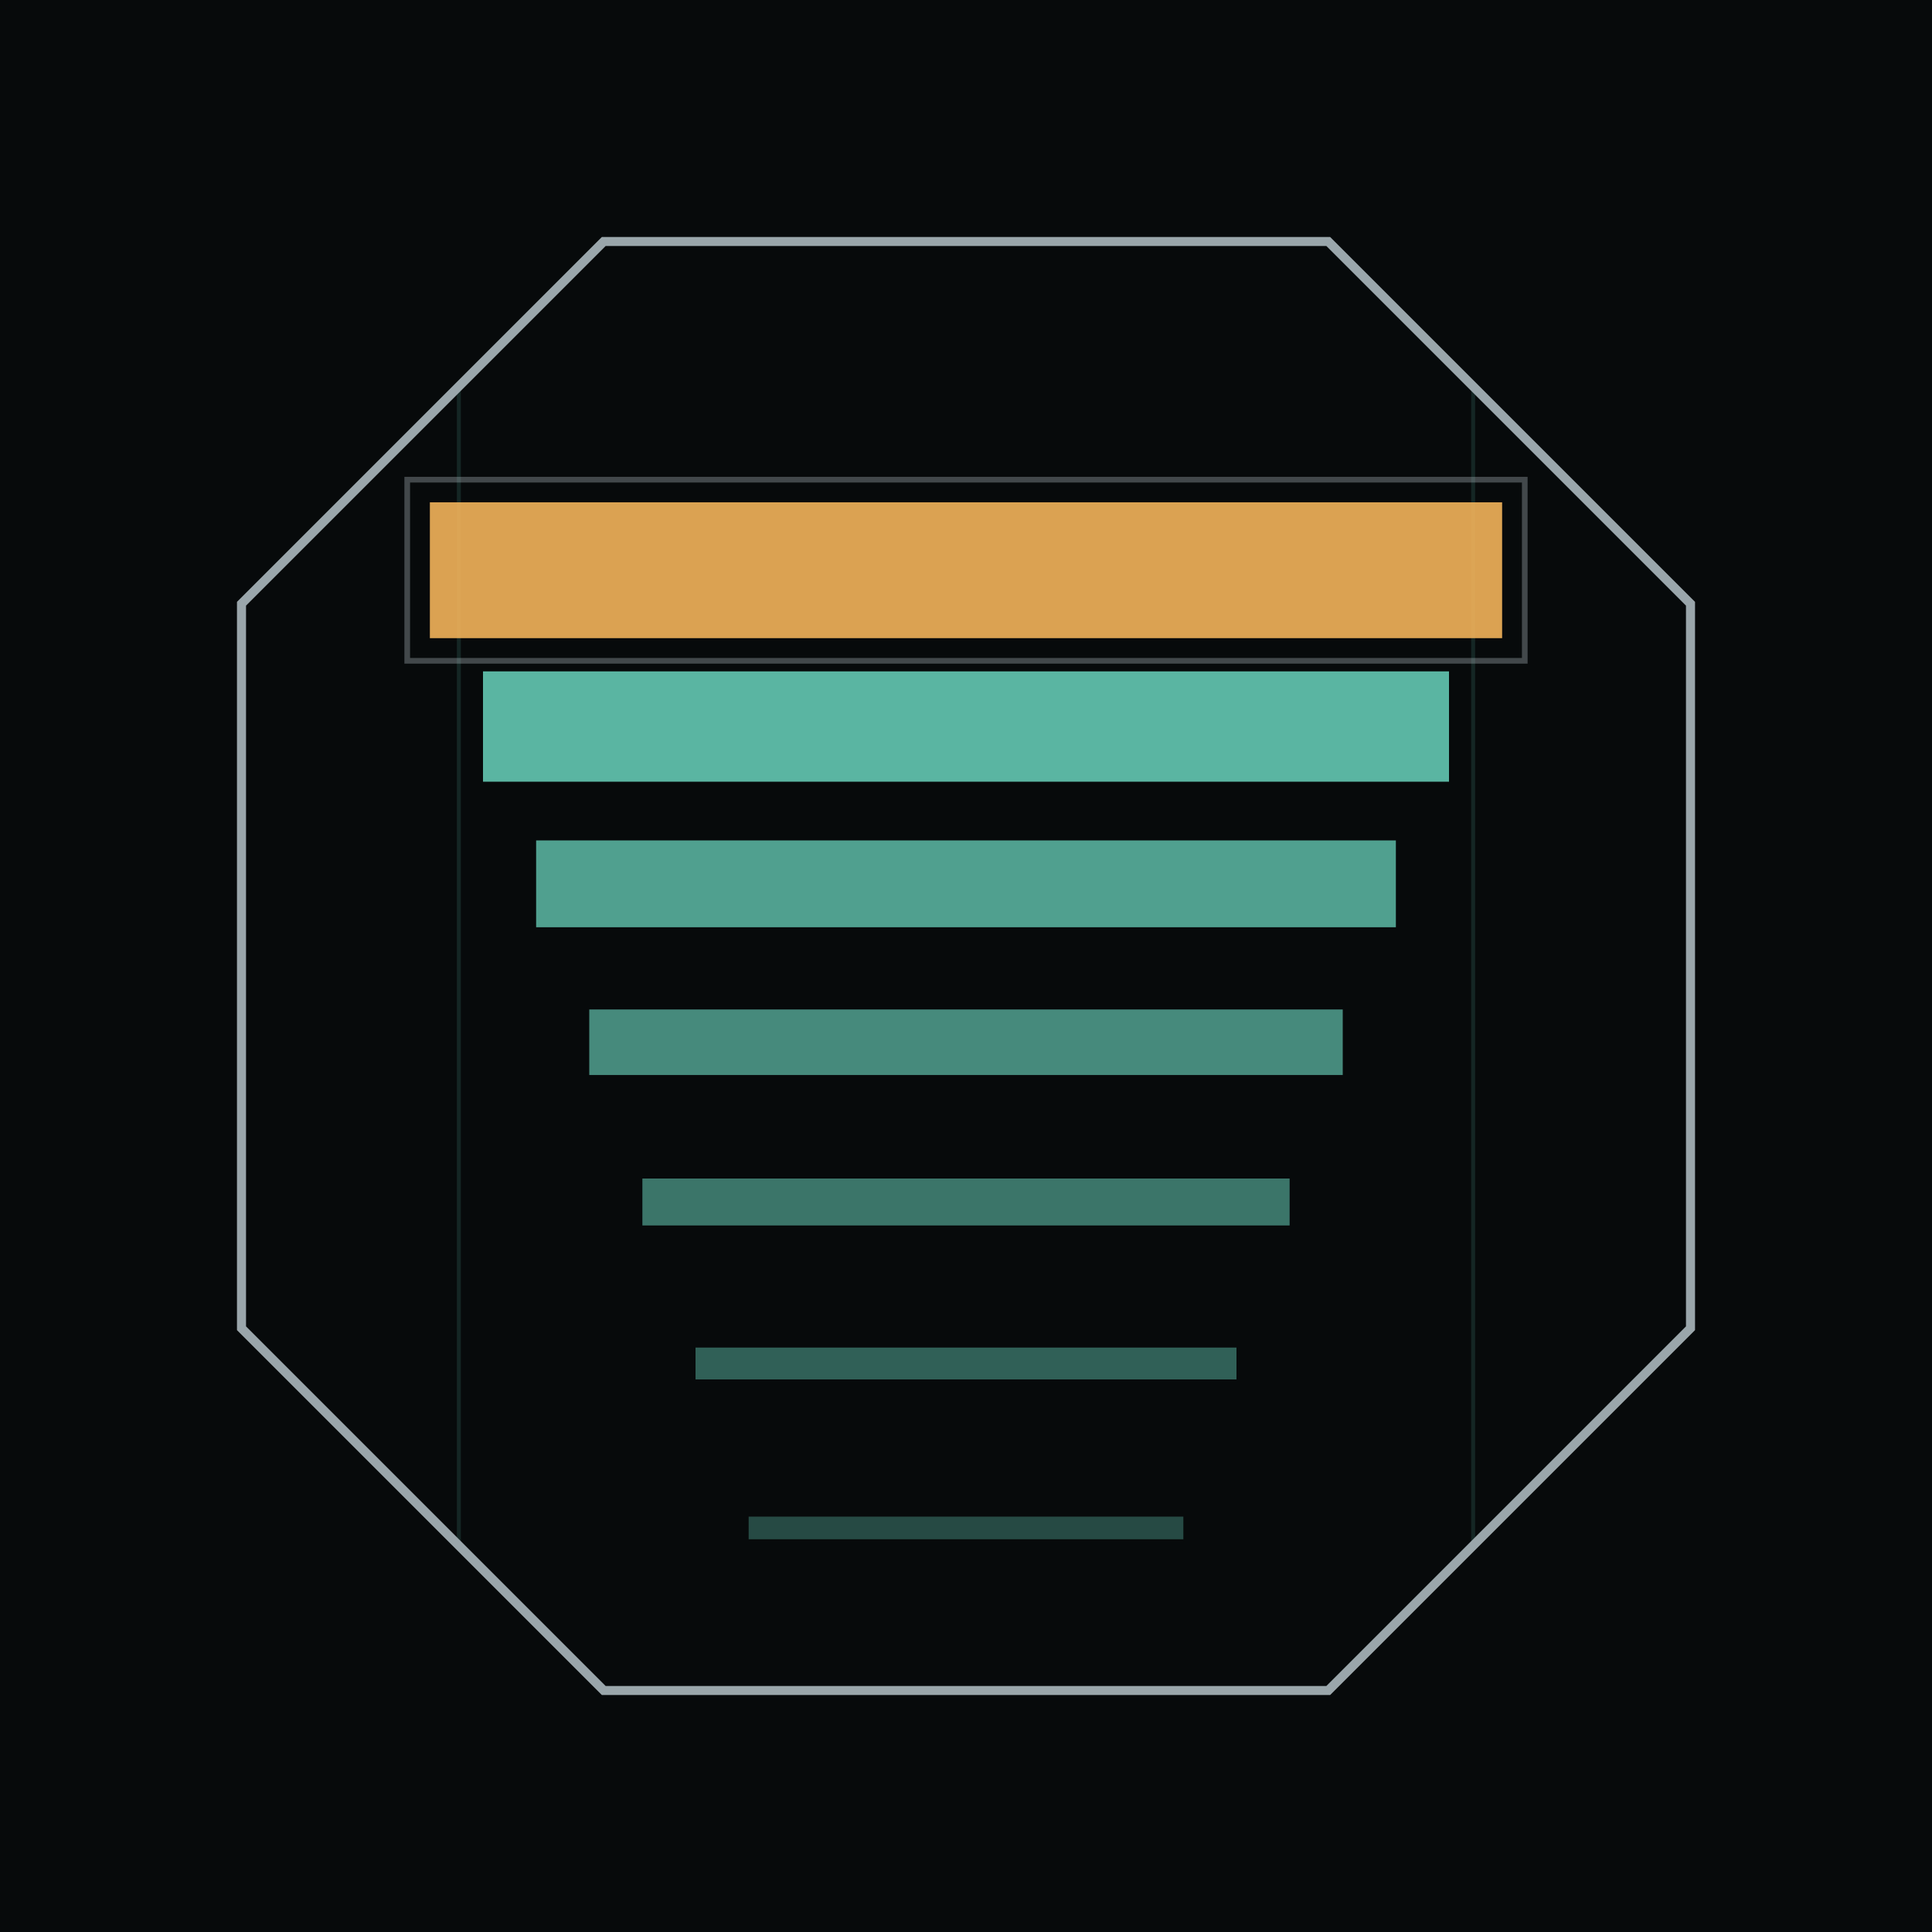
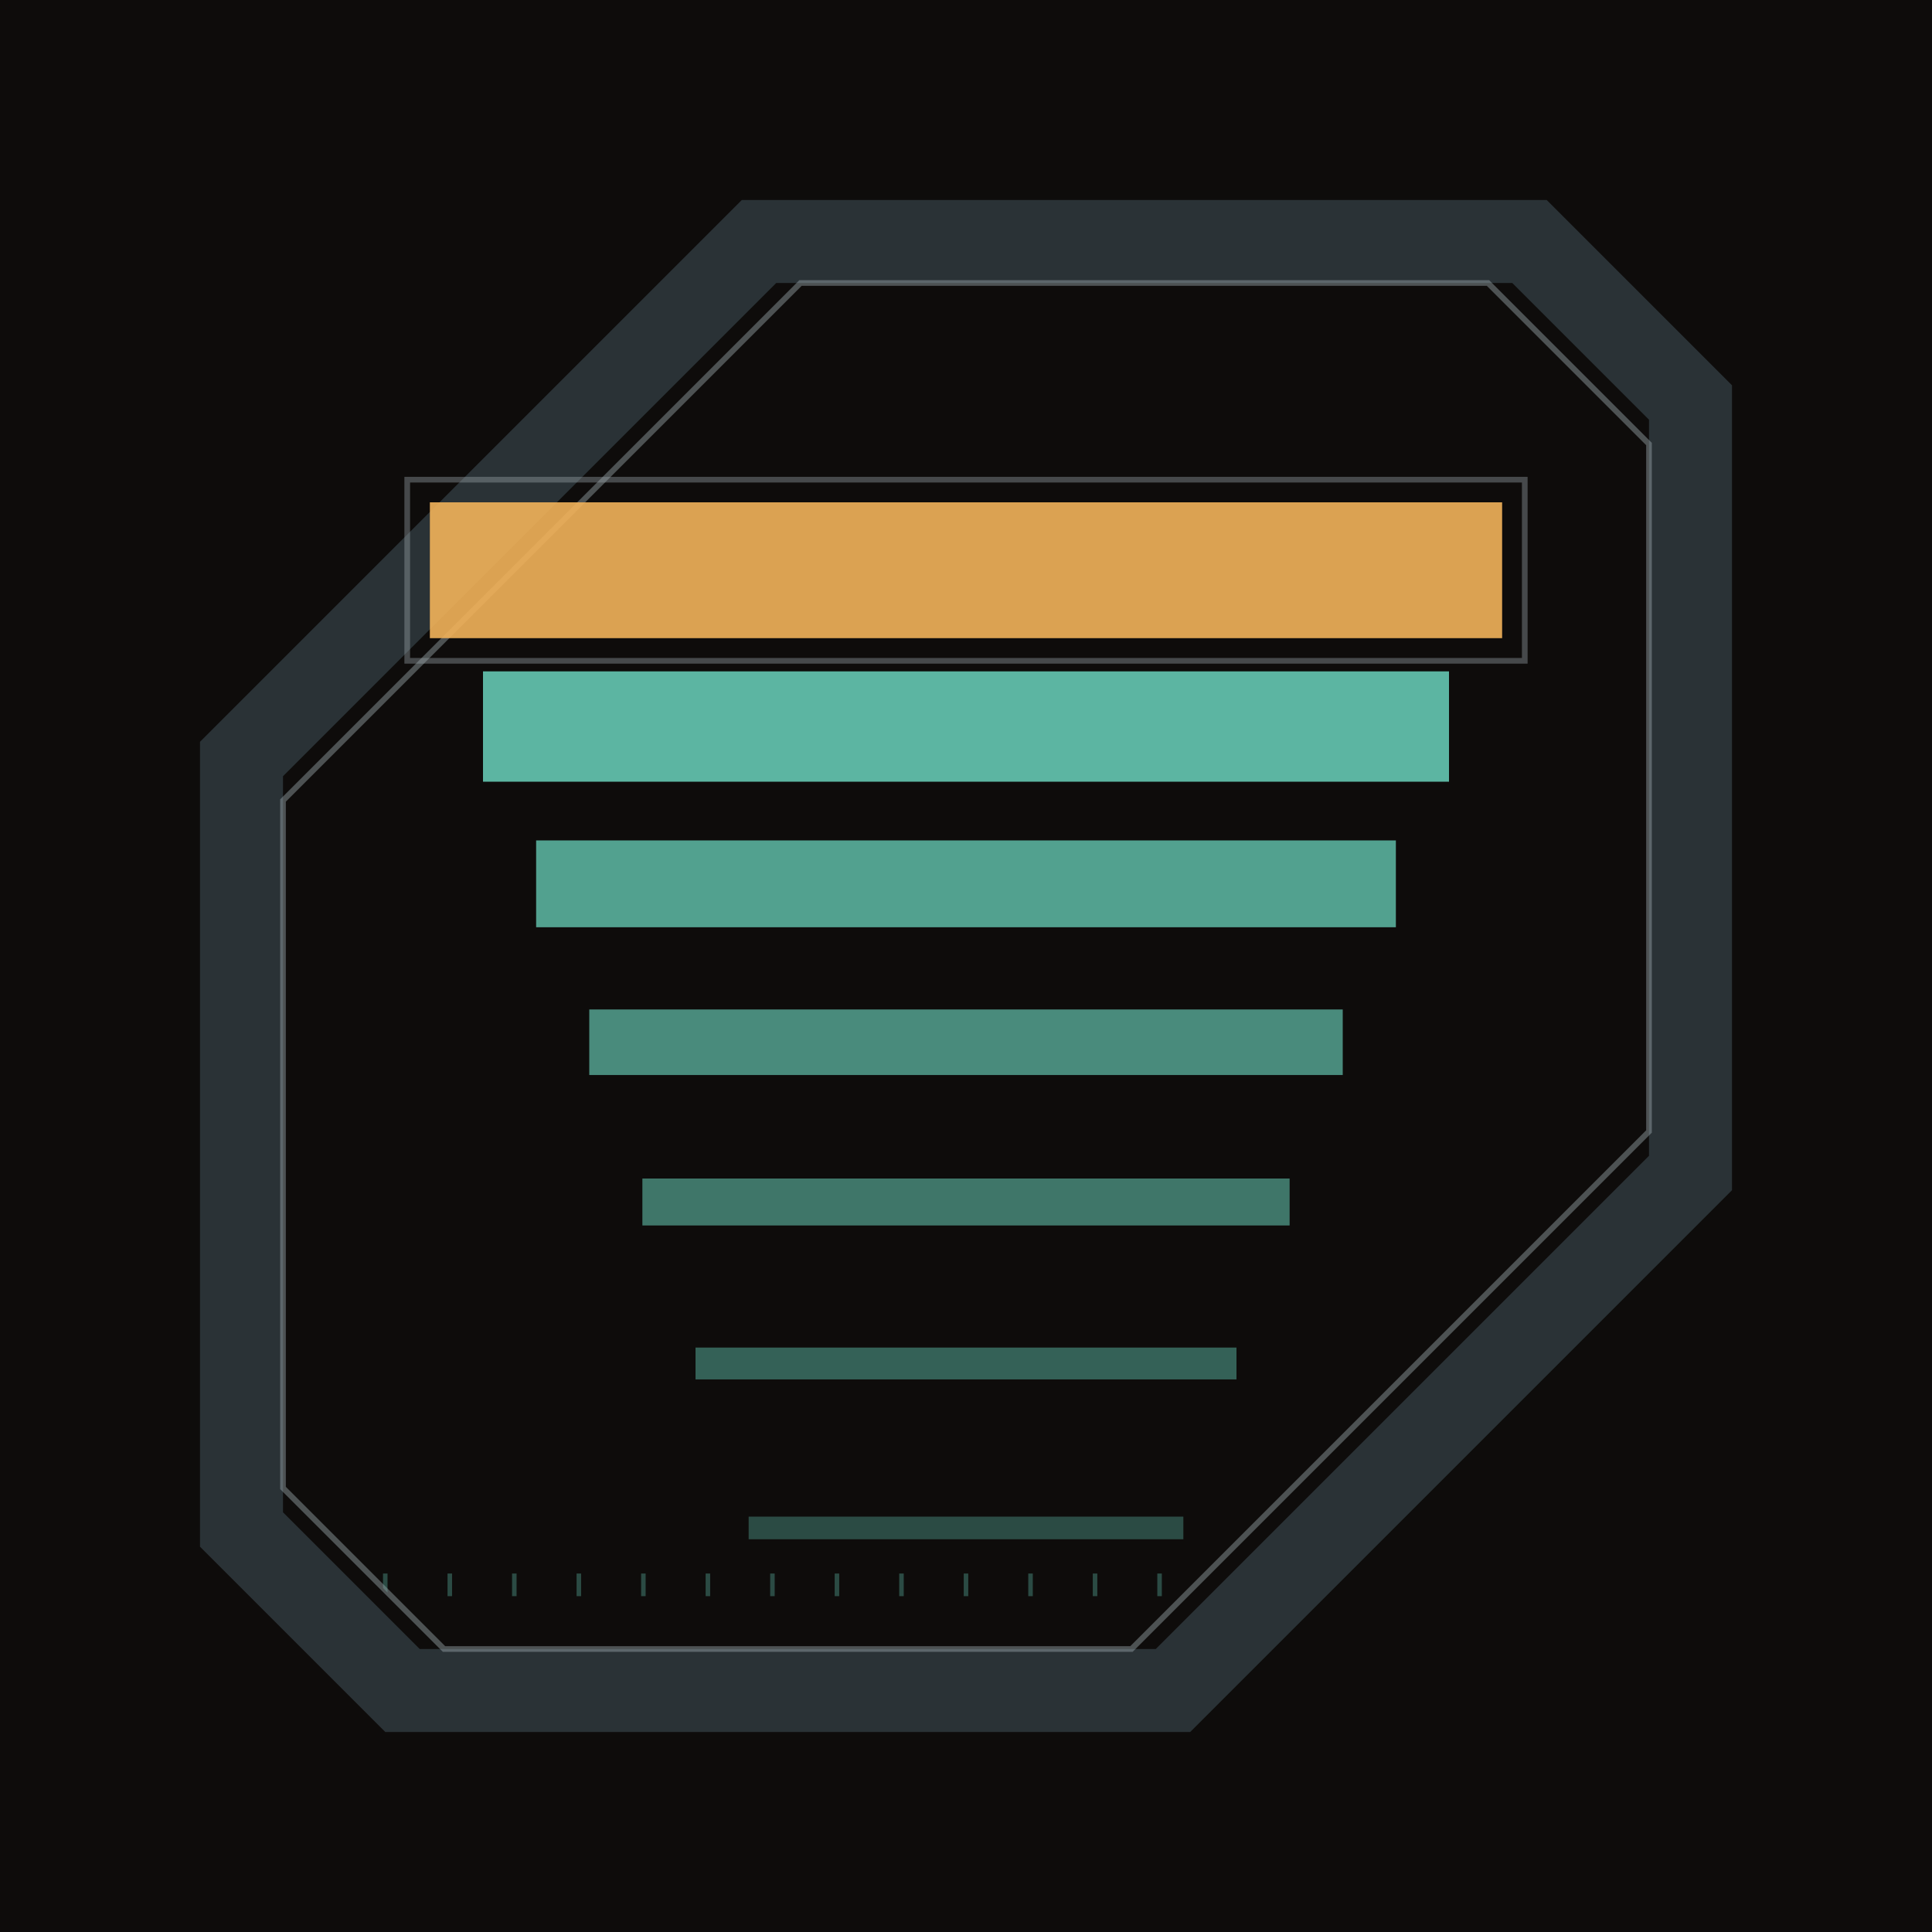
<svg xmlns="http://www.w3.org/2000/svg" width="512" height="512" viewBox="0 0 512 512">
  <defs>
    <clipPath id="box">
-       <path d="M160.0,64.0 L352.0,64.0 L448.0,160.0 L448.0,352.0 L352.0,448.0 L160.0,448.0 L64.0,352.0 L64.0,160.0 Z" />
+       <path d="M212.143,75.0 L394.333,75.0 L437.0,117.667 L437.0,299.857 L299.857,437.0 L117.667,437.0 L75.0,394.333 L75.0,212.143 Z" />
    </clipPath>
  </defs>
-   <rect width="512" height="512" fill="#070a0b" />
-   <g clip-path="url(#box)" opacity="0.13" stroke="#6fe0c8" stroke-width="1.05" fill="none">
-     <path d="M121.60,64.0 V448.0" />
-     <path d="M390.40,64.0 V448.0" />
+   <rect width="512" height="512" fill="#0e0c0b" />
+   <g clip-path="url(#box)" stroke="#6fe0c8" stroke-width="1.2" opacity="0.30" fill="none">
+     <path d="M85.00,423.00 v-12" />
+     <path d="M102.10,423.00 v-6" />
+     <path d="M119.20,423.00 v-6" />
+     <path d="M136.30,423.00 v-6" />
+     <path d="M153.40,423.00 v-6" />
+     <path d="M170.50,423.00 v-6" />
+     <path d="M187.60,423.00 v-6" />
+     <path d="M204.70,423.00 v-6" />
+     <path d="M221.80,423.00 v-6" />
+     <path d="M238.90,423.00 v-6" />
+     <path d="M256.00,423.00 v-6" />
+     <path d="M273.10,423.00 v-6" />
+     <path d="M290.20,423.00 v-6" />
+     <path d="M307.30,423.00 v-6" />
+     <path d="M324.40,423.00 v-6" />
+     <path d="M341.50,423.00 v-6" />
+     <path d="M358.60,423.00 v-6" />
+     <path d="M375.70,423.00 v-6" />
+     <path d="M392.80,423.00 v-6" />
+     <path d="M409.90,423.00 v-6" />
+     <path d="M427.00,423.00 v-12" />
  </g>
-   <path d="M160.0,64.0 L352.0,64.0 L448.0,160.0 L448.0,352.0 L352.0,448.0 L160.0,448.0 L64.0,352.0 L64.0,160.0 Z" fill="none" stroke="#9aa6ab" stroke-width="2.4" />
+   <path d="M201.143,64.0 L405.333,64.0 L448.0,106.667 L448.0,310.857 L310.857,448.0 L106.667,448.0 L64.0,405.333 L64.0,201.143 Z" fill="none" stroke="#2a3236" stroke-width="22.0" stroke-linejoin="miter" />
+   <path d="M212.143,75.0 L394.333,75.0 L437.0,117.667 L437.0,299.857 L299.857,437.0 L117.667,437.0 L75.0,394.333 L75.0,212.143 Z" fill="none" stroke="#9aa6ab" stroke-width="1.5" opacity="0.45" />
  <rect x="113.92" y="133.12" width="284.16" height="36.00" fill="#f2b25a" opacity="0.90" />
  <rect x="107.92" y="127.12" width="296.16" height="48.00" fill="none" stroke="#9aa6ab" stroke-width="1.5" opacity="0.4" />
  <rect x="128.00" y="177.92" width="256.00" height="29.24" fill="#6fe0c8" opacity="0.80" />
  <rect x="142.08" y="222.72" width="227.84" height="23.01" fill="#6fe0c8" opacity="0.70" />
  <rect x="156.16" y="267.52" width="199.68" height="17.37" fill="#6fe0c8" opacity="0.60" />
  <rect x="170.24" y="312.32" width="171.52" height="12.44" fill="#6fe0c8" opacity="0.50" />
  <rect x="184.32" y="357.12" width="143.36" height="8.44" fill="#6fe0c8" opacity="0.40" />
  <rect x="198.40" y="401.92" width="115.20" height="6.00" fill="#6fe0c8" opacity="0.30" />
</svg>
